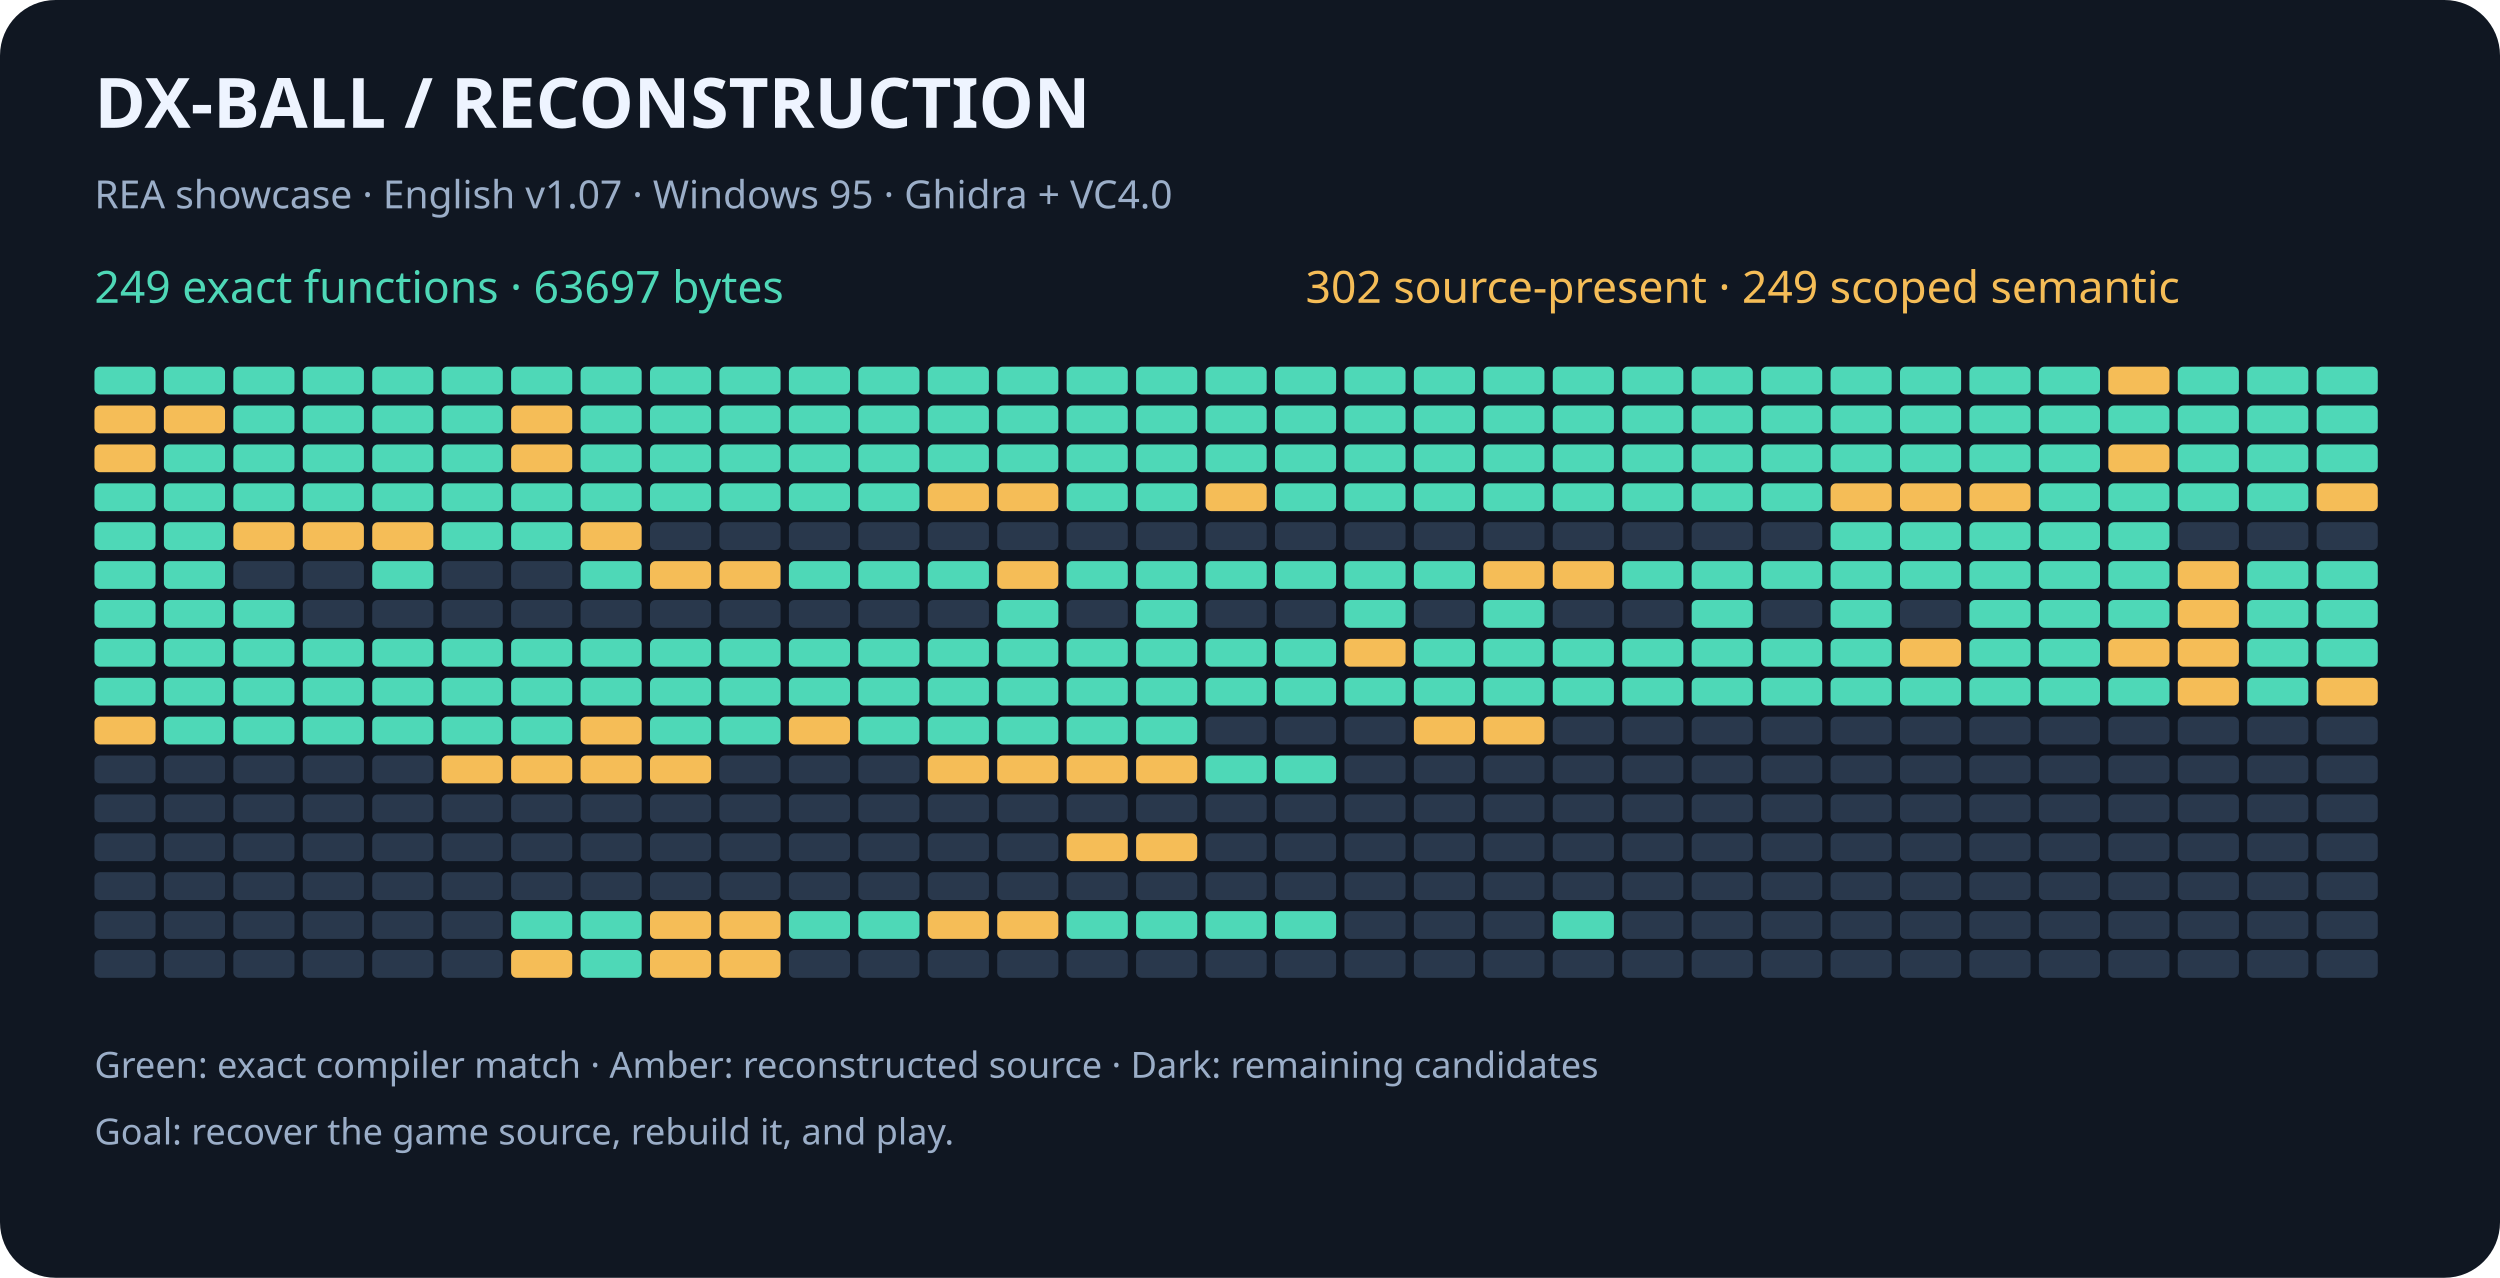
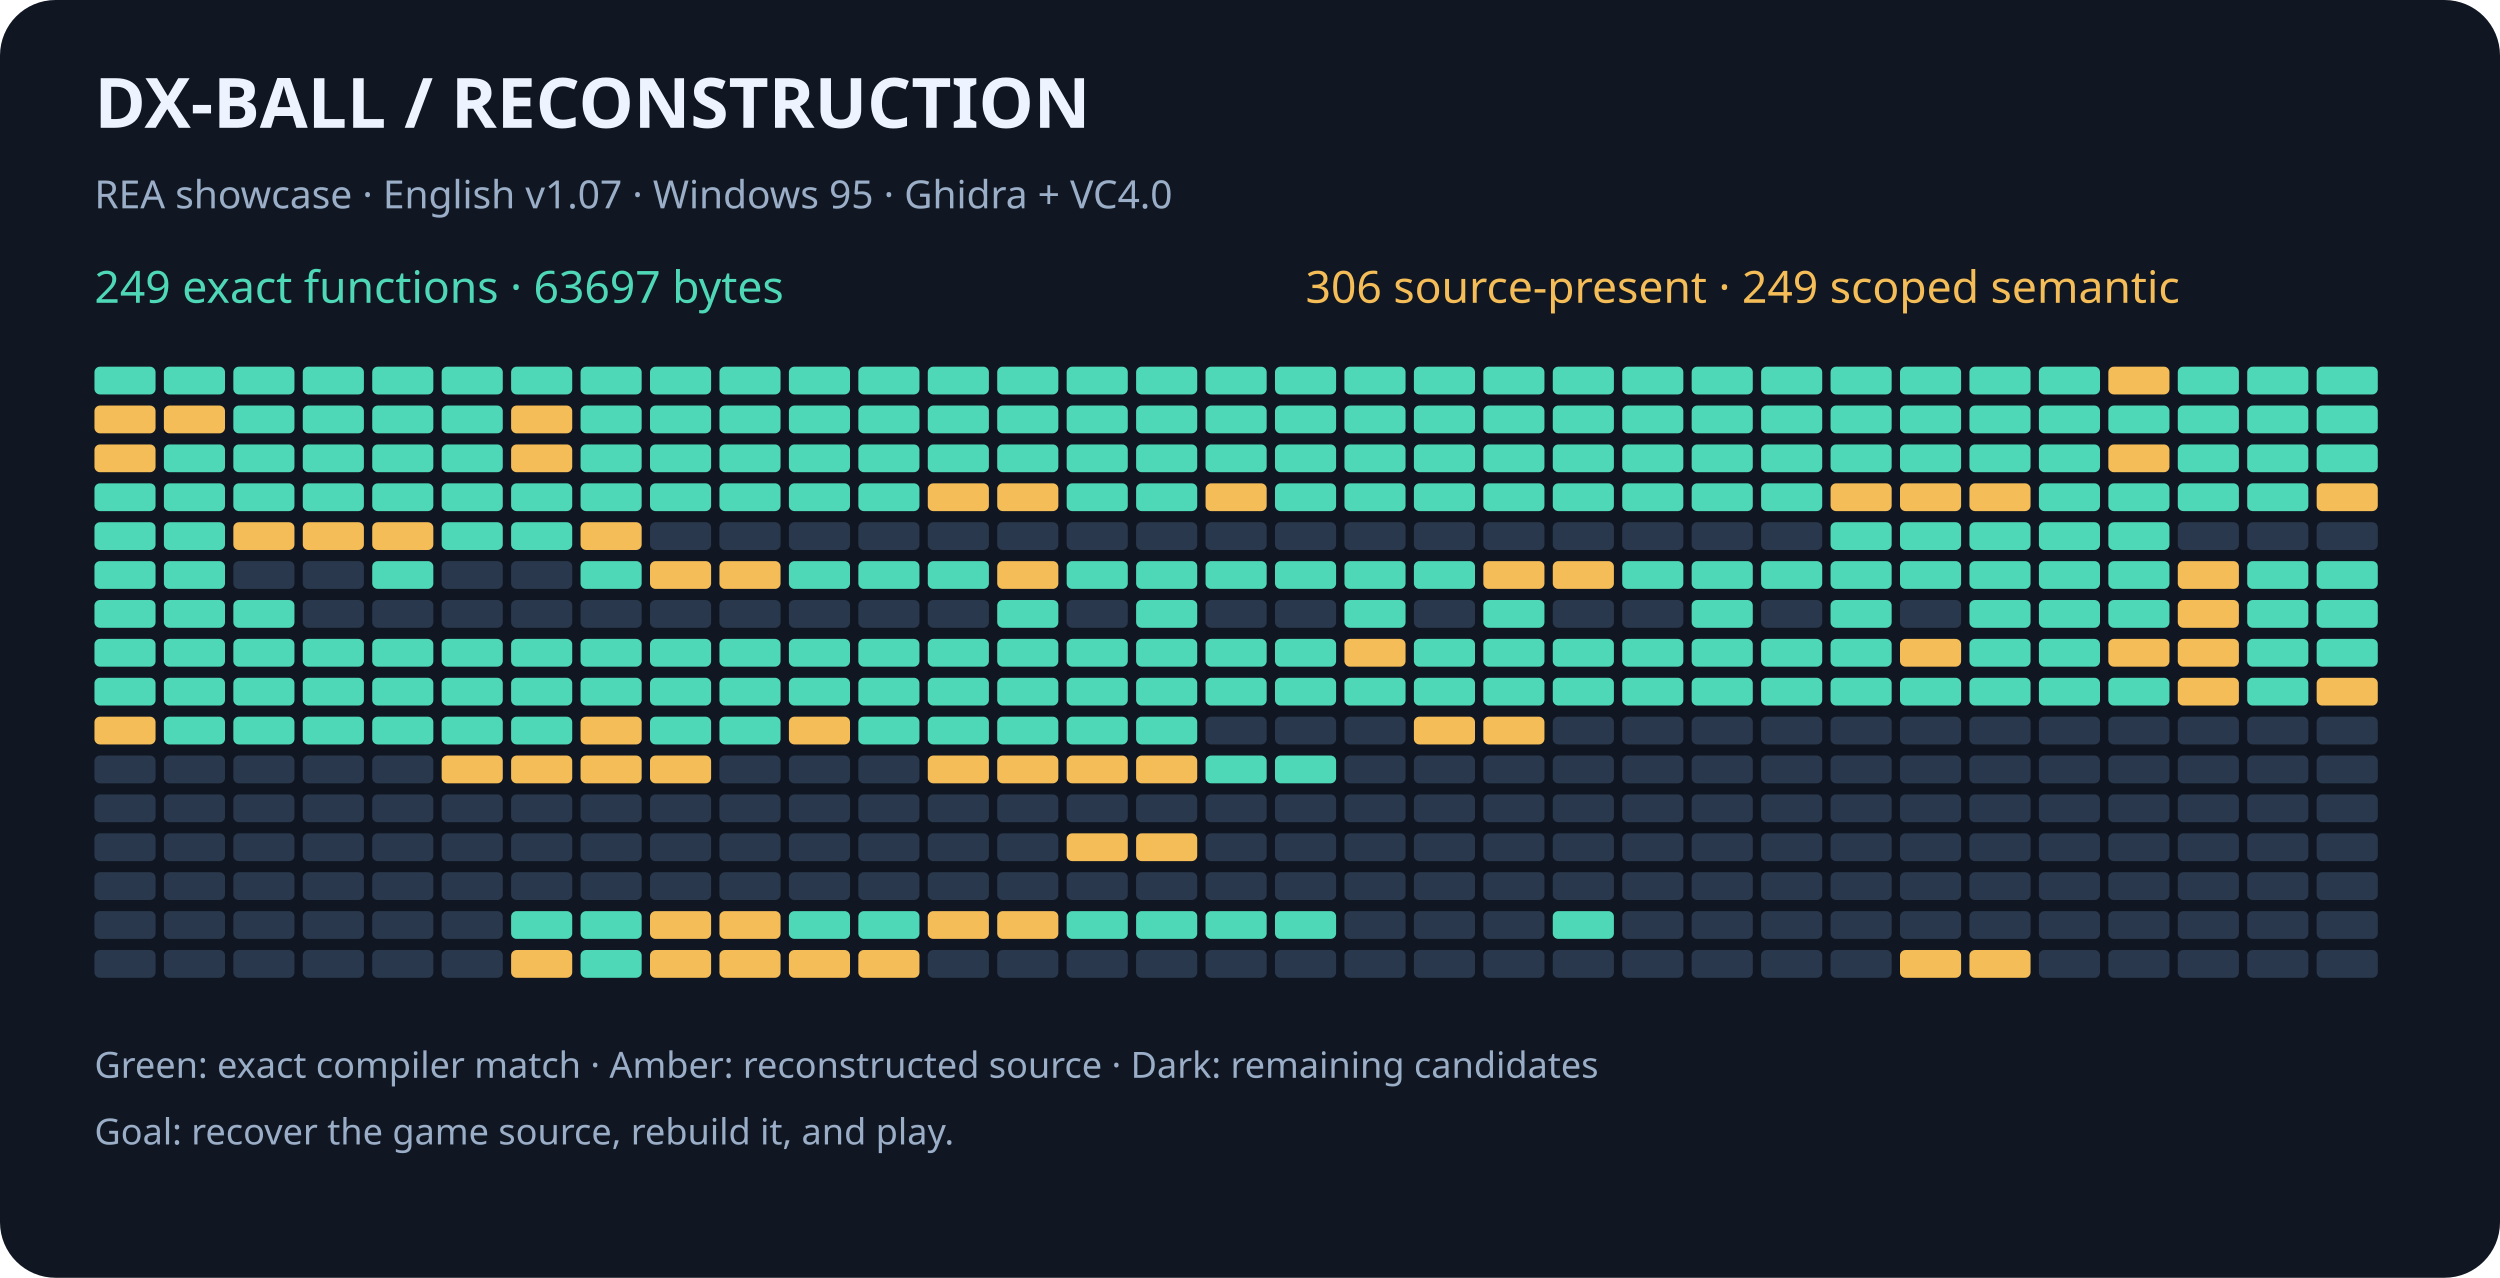
<svg xmlns="http://www.w3.org/2000/svg" width="900" height="460" viewBox="0 0 900 460" role="img" aria-labelledby="title desc">
  <rect width="900" height="460" rx="20" fill="#101722" />
  <g font-family="sans-serif">
    <text x="34" y="46" fill="#eef4ff" font-size="25" font-weight="bold">DX-BALL  /  RECONSTRUCTION</text>
    <text x="34" y="75" fill="#9baec8" font-size="14">REA showcase · English v1.07 · Windows 95 · Ghidra + VC4.0</text>
    <text x="34" y="109" fill="#4ed8b7" font-size="16">249 exact functions · 63697 bytes</text>
-     <text x="470" y="109" fill="#f5bd57" font-size="16">302 source-present · 249 scoped semantic</text>
+     <text x="470" y="109" fill="#f5bd57" font-size="16">306 source-present · 249 scoped semantic</text>
    <rect x="34" y="132" width="22" height="10" rx="2" fill="#4ed8b7" />
    <rect x="59" y="132" width="22" height="10" rx="2" fill="#4ed8b7" />
    <rect x="84" y="132" width="22" height="10" rx="2" fill="#4ed8b7" />
    <rect x="109" y="132" width="22" height="10" rx="2" fill="#4ed8b7" />
    <rect x="134" y="132" width="22" height="10" rx="2" fill="#4ed8b7" />
    <rect x="159" y="132" width="22" height="10" rx="2" fill="#4ed8b7" />
    <rect x="184" y="132" width="22" height="10" rx="2" fill="#4ed8b7" />
    <rect x="209" y="132" width="22" height="10" rx="2" fill="#4ed8b7" />
    <rect x="234" y="132" width="22" height="10" rx="2" fill="#4ed8b7" />
    <rect x="259" y="132" width="22" height="10" rx="2" fill="#4ed8b7" />
    <rect x="284" y="132" width="22" height="10" rx="2" fill="#4ed8b7" />
    <rect x="309" y="132" width="22" height="10" rx="2" fill="#4ed8b7" />
    <rect x="334" y="132" width="22" height="10" rx="2" fill="#4ed8b7" />
    <rect x="359" y="132" width="22" height="10" rx="2" fill="#4ed8b7" />
    <rect x="384" y="132" width="22" height="10" rx="2" fill="#4ed8b7" />
    <rect x="409" y="132" width="22" height="10" rx="2" fill="#4ed8b7" />
    <rect x="434" y="132" width="22" height="10" rx="2" fill="#4ed8b7" />
    <rect x="459" y="132" width="22" height="10" rx="2" fill="#4ed8b7" />
    <rect x="484" y="132" width="22" height="10" rx="2" fill="#4ed8b7" />
    <rect x="509" y="132" width="22" height="10" rx="2" fill="#4ed8b7" />
    <rect x="534" y="132" width="22" height="10" rx="2" fill="#4ed8b7" />
    <rect x="559" y="132" width="22" height="10" rx="2" fill="#4ed8b7" />
    <rect x="584" y="132" width="22" height="10" rx="2" fill="#4ed8b7" />
    <rect x="609" y="132" width="22" height="10" rx="2" fill="#4ed8b7" />
    <rect x="634" y="132" width="22" height="10" rx="2" fill="#4ed8b7" />
    <rect x="659" y="132" width="22" height="10" rx="2" fill="#4ed8b7" />
    <rect x="684" y="132" width="22" height="10" rx="2" fill="#4ed8b7" />
    <rect x="709" y="132" width="22" height="10" rx="2" fill="#4ed8b7" />
    <rect x="734" y="132" width="22" height="10" rx="2" fill="#4ed8b7" />
    <rect x="759" y="132" width="22" height="10" rx="2" fill="#f5bd57" />
    <rect x="784" y="132" width="22" height="10" rx="2" fill="#4ed8b7" />
    <rect x="809" y="132" width="22" height="10" rx="2" fill="#4ed8b7" />
    <rect x="834" y="132" width="22" height="10" rx="2" fill="#4ed8b7" />
    <rect x="34" y="146" width="22" height="10" rx="2" fill="#f5bd57" />
    <rect x="59" y="146" width="22" height="10" rx="2" fill="#f5bd57" />
    <rect x="84" y="146" width="22" height="10" rx="2" fill="#4ed8b7" />
    <rect x="109" y="146" width="22" height="10" rx="2" fill="#4ed8b7" />
    <rect x="134" y="146" width="22" height="10" rx="2" fill="#4ed8b7" />
    <rect x="159" y="146" width="22" height="10" rx="2" fill="#4ed8b7" />
    <rect x="184" y="146" width="22" height="10" rx="2" fill="#f5bd57" />
    <rect x="209" y="146" width="22" height="10" rx="2" fill="#4ed8b7" />
    <rect x="234" y="146" width="22" height="10" rx="2" fill="#4ed8b7" />
    <rect x="259" y="146" width="22" height="10" rx="2" fill="#4ed8b7" />
    <rect x="284" y="146" width="22" height="10" rx="2" fill="#4ed8b7" />
    <rect x="309" y="146" width="22" height="10" rx="2" fill="#4ed8b7" />
    <rect x="334" y="146" width="22" height="10" rx="2" fill="#4ed8b7" />
    <rect x="359" y="146" width="22" height="10" rx="2" fill="#4ed8b7" />
    <rect x="384" y="146" width="22" height="10" rx="2" fill="#4ed8b7" />
    <rect x="409" y="146" width="22" height="10" rx="2" fill="#4ed8b7" />
    <rect x="434" y="146" width="22" height="10" rx="2" fill="#4ed8b7" />
    <rect x="459" y="146" width="22" height="10" rx="2" fill="#4ed8b7" />
    <rect x="484" y="146" width="22" height="10" rx="2" fill="#4ed8b7" />
    <rect x="509" y="146" width="22" height="10" rx="2" fill="#4ed8b7" />
    <rect x="534" y="146" width="22" height="10" rx="2" fill="#4ed8b7" />
    <rect x="559" y="146" width="22" height="10" rx="2" fill="#4ed8b7" />
    <rect x="584" y="146" width="22" height="10" rx="2" fill="#4ed8b7" />
    <rect x="609" y="146" width="22" height="10" rx="2" fill="#4ed8b7" />
    <rect x="634" y="146" width="22" height="10" rx="2" fill="#4ed8b7" />
    <rect x="659" y="146" width="22" height="10" rx="2" fill="#4ed8b7" />
    <rect x="684" y="146" width="22" height="10" rx="2" fill="#4ed8b7" />
    <rect x="709" y="146" width="22" height="10" rx="2" fill="#4ed8b7" />
    <rect x="734" y="146" width="22" height="10" rx="2" fill="#4ed8b7" />
    <rect x="759" y="146" width="22" height="10" rx="2" fill="#4ed8b7" />
    <rect x="784" y="146" width="22" height="10" rx="2" fill="#4ed8b7" />
    <rect x="809" y="146" width="22" height="10" rx="2" fill="#4ed8b7" />
    <rect x="834" y="146" width="22" height="10" rx="2" fill="#4ed8b7" />
    <rect x="34" y="160" width="22" height="10" rx="2" fill="#f5bd57" />
    <rect x="59" y="160" width="22" height="10" rx="2" fill="#4ed8b7" />
    <rect x="84" y="160" width="22" height="10" rx="2" fill="#4ed8b7" />
    <rect x="109" y="160" width="22" height="10" rx="2" fill="#4ed8b7" />
    <rect x="134" y="160" width="22" height="10" rx="2" fill="#4ed8b7" />
    <rect x="159" y="160" width="22" height="10" rx="2" fill="#4ed8b7" />
    <rect x="184" y="160" width="22" height="10" rx="2" fill="#f5bd57" />
    <rect x="209" y="160" width="22" height="10" rx="2" fill="#4ed8b7" />
    <rect x="234" y="160" width="22" height="10" rx="2" fill="#4ed8b7" />
    <rect x="259" y="160" width="22" height="10" rx="2" fill="#4ed8b7" />
    <rect x="284" y="160" width="22" height="10" rx="2" fill="#4ed8b7" />
    <rect x="309" y="160" width="22" height="10" rx="2" fill="#4ed8b7" />
    <rect x="334" y="160" width="22" height="10" rx="2" fill="#4ed8b7" />
    <rect x="359" y="160" width="22" height="10" rx="2" fill="#4ed8b7" />
    <rect x="384" y="160" width="22" height="10" rx="2" fill="#4ed8b7" />
    <rect x="409" y="160" width="22" height="10" rx="2" fill="#4ed8b7" />
    <rect x="434" y="160" width="22" height="10" rx="2" fill="#4ed8b7" />
    <rect x="459" y="160" width="22" height="10" rx="2" fill="#4ed8b7" />
    <rect x="484" y="160" width="22" height="10" rx="2" fill="#4ed8b7" />
    <rect x="509" y="160" width="22" height="10" rx="2" fill="#4ed8b7" />
    <rect x="534" y="160" width="22" height="10" rx="2" fill="#4ed8b7" />
    <rect x="559" y="160" width="22" height="10" rx="2" fill="#4ed8b7" />
    <rect x="584" y="160" width="22" height="10" rx="2" fill="#4ed8b7" />
    <rect x="609" y="160" width="22" height="10" rx="2" fill="#4ed8b7" />
    <rect x="634" y="160" width="22" height="10" rx="2" fill="#4ed8b7" />
    <rect x="659" y="160" width="22" height="10" rx="2" fill="#4ed8b7" />
    <rect x="684" y="160" width="22" height="10" rx="2" fill="#4ed8b7" />
    <rect x="709" y="160" width="22" height="10" rx="2" fill="#4ed8b7" />
    <rect x="734" y="160" width="22" height="10" rx="2" fill="#4ed8b7" />
    <rect x="759" y="160" width="22" height="10" rx="2" fill="#f5bd57" />
    <rect x="784" y="160" width="22" height="10" rx="2" fill="#4ed8b7" />
    <rect x="809" y="160" width="22" height="10" rx="2" fill="#4ed8b7" />
    <rect x="834" y="160" width="22" height="10" rx="2" fill="#4ed8b7" />
    <rect x="34" y="174" width="22" height="10" rx="2" fill="#4ed8b7" />
    <rect x="59" y="174" width="22" height="10" rx="2" fill="#4ed8b7" />
    <rect x="84" y="174" width="22" height="10" rx="2" fill="#4ed8b7" />
    <rect x="109" y="174" width="22" height="10" rx="2" fill="#4ed8b7" />
    <rect x="134" y="174" width="22" height="10" rx="2" fill="#4ed8b7" />
    <rect x="159" y="174" width="22" height="10" rx="2" fill="#4ed8b7" />
    <rect x="184" y="174" width="22" height="10" rx="2" fill="#4ed8b7" />
    <rect x="209" y="174" width="22" height="10" rx="2" fill="#4ed8b7" />
    <rect x="234" y="174" width="22" height="10" rx="2" fill="#4ed8b7" />
    <rect x="259" y="174" width="22" height="10" rx="2" fill="#4ed8b7" />
    <rect x="284" y="174" width="22" height="10" rx="2" fill="#4ed8b7" />
    <rect x="309" y="174" width="22" height="10" rx="2" fill="#4ed8b7" />
    <rect x="334" y="174" width="22" height="10" rx="2" fill="#f5bd57" />
    <rect x="359" y="174" width="22" height="10" rx="2" fill="#f5bd57" />
    <rect x="384" y="174" width="22" height="10" rx="2" fill="#4ed8b7" />
    <rect x="409" y="174" width="22" height="10" rx="2" fill="#4ed8b7" />
    <rect x="434" y="174" width="22" height="10" rx="2" fill="#f5bd57" />
    <rect x="459" y="174" width="22" height="10" rx="2" fill="#4ed8b7" />
    <rect x="484" y="174" width="22" height="10" rx="2" fill="#4ed8b7" />
    <rect x="509" y="174" width="22" height="10" rx="2" fill="#4ed8b7" />
    <rect x="534" y="174" width="22" height="10" rx="2" fill="#4ed8b7" />
    <rect x="559" y="174" width="22" height="10" rx="2" fill="#4ed8b7" />
    <rect x="584" y="174" width="22" height="10" rx="2" fill="#4ed8b7" />
    <rect x="609" y="174" width="22" height="10" rx="2" fill="#4ed8b7" />
    <rect x="634" y="174" width="22" height="10" rx="2" fill="#4ed8b7" />
    <rect x="659" y="174" width="22" height="10" rx="2" fill="#f5bd57" />
    <rect x="684" y="174" width="22" height="10" rx="2" fill="#f5bd57" />
    <rect x="709" y="174" width="22" height="10" rx="2" fill="#f5bd57" />
    <rect x="734" y="174" width="22" height="10" rx="2" fill="#4ed8b7" />
    <rect x="759" y="174" width="22" height="10" rx="2" fill="#4ed8b7" />
    <rect x="784" y="174" width="22" height="10" rx="2" fill="#4ed8b7" />
    <rect x="809" y="174" width="22" height="10" rx="2" fill="#4ed8b7" />
    <rect x="834" y="174" width="22" height="10" rx="2" fill="#f5bd57" />
    <rect x="34" y="188" width="22" height="10" rx="2" fill="#4ed8b7" />
    <rect x="59" y="188" width="22" height="10" rx="2" fill="#4ed8b7" />
    <rect x="84" y="188" width="22" height="10" rx="2" fill="#f5bd57" />
    <rect x="109" y="188" width="22" height="10" rx="2" fill="#f5bd57" />
    <rect x="134" y="188" width="22" height="10" rx="2" fill="#f5bd57" />
    <rect x="159" y="188" width="22" height="10" rx="2" fill="#4ed8b7" />
    <rect x="184" y="188" width="22" height="10" rx="2" fill="#4ed8b7" />
    <rect x="209" y="188" width="22" height="10" rx="2" fill="#f5bd57" />
    <rect x="234" y="188" width="22" height="10" rx="2" fill="#29384c" />
    <rect x="259" y="188" width="22" height="10" rx="2" fill="#29384c" />
    <rect x="284" y="188" width="22" height="10" rx="2" fill="#29384c" />
    <rect x="309" y="188" width="22" height="10" rx="2" fill="#29384c" />
    <rect x="334" y="188" width="22" height="10" rx="2" fill="#29384c" />
    <rect x="359" y="188" width="22" height="10" rx="2" fill="#29384c" />
    <rect x="384" y="188" width="22" height="10" rx="2" fill="#29384c" />
    <rect x="409" y="188" width="22" height="10" rx="2" fill="#29384c" />
    <rect x="434" y="188" width="22" height="10" rx="2" fill="#29384c" />
    <rect x="459" y="188" width="22" height="10" rx="2" fill="#29384c" />
    <rect x="484" y="188" width="22" height="10" rx="2" fill="#29384c" />
    <rect x="509" y="188" width="22" height="10" rx="2" fill="#29384c" />
    <rect x="534" y="188" width="22" height="10" rx="2" fill="#29384c" />
    <rect x="559" y="188" width="22" height="10" rx="2" fill="#29384c" />
    <rect x="584" y="188" width="22" height="10" rx="2" fill="#29384c" />
    <rect x="609" y="188" width="22" height="10" rx="2" fill="#29384c" />
    <rect x="634" y="188" width="22" height="10" rx="2" fill="#29384c" />
    <rect x="659" y="188" width="22" height="10" rx="2" fill="#4ed8b7" />
    <rect x="684" y="188" width="22" height="10" rx="2" fill="#4ed8b7" />
    <rect x="709" y="188" width="22" height="10" rx="2" fill="#4ed8b7" />
    <rect x="734" y="188" width="22" height="10" rx="2" fill="#4ed8b7" />
    <rect x="759" y="188" width="22" height="10" rx="2" fill="#4ed8b7" />
    <rect x="784" y="188" width="22" height="10" rx="2" fill="#29384c" />
    <rect x="809" y="188" width="22" height="10" rx="2" fill="#29384c" />
    <rect x="834" y="188" width="22" height="10" rx="2" fill="#29384c" />
    <rect x="34" y="202" width="22" height="10" rx="2" fill="#4ed8b7" />
    <rect x="59" y="202" width="22" height="10" rx="2" fill="#4ed8b7" />
    <rect x="84" y="202" width="22" height="10" rx="2" fill="#29384c" />
    <rect x="109" y="202" width="22" height="10" rx="2" fill="#29384c" />
    <rect x="134" y="202" width="22" height="10" rx="2" fill="#4ed8b7" />
    <rect x="159" y="202" width="22" height="10" rx="2" fill="#29384c" />
    <rect x="184" y="202" width="22" height="10" rx="2" fill="#29384c" />
    <rect x="209" y="202" width="22" height="10" rx="2" fill="#4ed8b7" />
    <rect x="234" y="202" width="22" height="10" rx="2" fill="#f5bd57" />
    <rect x="259" y="202" width="22" height="10" rx="2" fill="#f5bd57" />
    <rect x="284" y="202" width="22" height="10" rx="2" fill="#4ed8b7" />
    <rect x="309" y="202" width="22" height="10" rx="2" fill="#4ed8b7" />
    <rect x="334" y="202" width="22" height="10" rx="2" fill="#4ed8b7" />
    <rect x="359" y="202" width="22" height="10" rx="2" fill="#f5bd57" />
    <rect x="384" y="202" width="22" height="10" rx="2" fill="#4ed8b7" />
    <rect x="409" y="202" width="22" height="10" rx="2" fill="#4ed8b7" />
    <rect x="434" y="202" width="22" height="10" rx="2" fill="#4ed8b7" />
    <rect x="459" y="202" width="22" height="10" rx="2" fill="#4ed8b7" />
    <rect x="484" y="202" width="22" height="10" rx="2" fill="#4ed8b7" />
    <rect x="509" y="202" width="22" height="10" rx="2" fill="#4ed8b7" />
    <rect x="534" y="202" width="22" height="10" rx="2" fill="#f5bd57" />
    <rect x="559" y="202" width="22" height="10" rx="2" fill="#f5bd57" />
    <rect x="584" y="202" width="22" height="10" rx="2" fill="#4ed8b7" />
    <rect x="609" y="202" width="22" height="10" rx="2" fill="#4ed8b7" />
    <rect x="634" y="202" width="22" height="10" rx="2" fill="#4ed8b7" />
    <rect x="659" y="202" width="22" height="10" rx="2" fill="#4ed8b7" />
    <rect x="684" y="202" width="22" height="10" rx="2" fill="#4ed8b7" />
    <rect x="709" y="202" width="22" height="10" rx="2" fill="#4ed8b7" />
    <rect x="734" y="202" width="22" height="10" rx="2" fill="#4ed8b7" />
    <rect x="759" y="202" width="22" height="10" rx="2" fill="#4ed8b7" />
    <rect x="784" y="202" width="22" height="10" rx="2" fill="#f5bd57" />
    <rect x="809" y="202" width="22" height="10" rx="2" fill="#4ed8b7" />
    <rect x="834" y="202" width="22" height="10" rx="2" fill="#4ed8b7" />
    <rect x="34" y="216" width="22" height="10" rx="2" fill="#4ed8b7" />
    <rect x="59" y="216" width="22" height="10" rx="2" fill="#4ed8b7" />
    <rect x="84" y="216" width="22" height="10" rx="2" fill="#4ed8b7" />
    <rect x="109" y="216" width="22" height="10" rx="2" fill="#29384c" />
    <rect x="134" y="216" width="22" height="10" rx="2" fill="#29384c" />
    <rect x="159" y="216" width="22" height="10" rx="2" fill="#29384c" />
    <rect x="184" y="216" width="22" height="10" rx="2" fill="#29384c" />
    <rect x="209" y="216" width="22" height="10" rx="2" fill="#29384c" />
    <rect x="234" y="216" width="22" height="10" rx="2" fill="#29384c" />
    <rect x="259" y="216" width="22" height="10" rx="2" fill="#29384c" />
    <rect x="284" y="216" width="22" height="10" rx="2" fill="#29384c" />
    <rect x="309" y="216" width="22" height="10" rx="2" fill="#29384c" />
    <rect x="334" y="216" width="22" height="10" rx="2" fill="#29384c" />
    <rect x="359" y="216" width="22" height="10" rx="2" fill="#4ed8b7" />
    <rect x="384" y="216" width="22" height="10" rx="2" fill="#29384c" />
    <rect x="409" y="216" width="22" height="10" rx="2" fill="#4ed8b7" />
    <rect x="434" y="216" width="22" height="10" rx="2" fill="#29384c" />
    <rect x="459" y="216" width="22" height="10" rx="2" fill="#29384c" />
    <rect x="484" y="216" width="22" height="10" rx="2" fill="#4ed8b7" />
    <rect x="509" y="216" width="22" height="10" rx="2" fill="#29384c" />
    <rect x="534" y="216" width="22" height="10" rx="2" fill="#4ed8b7" />
    <rect x="559" y="216" width="22" height="10" rx="2" fill="#29384c" />
    <rect x="584" y="216" width="22" height="10" rx="2" fill="#29384c" />
    <rect x="609" y="216" width="22" height="10" rx="2" fill="#4ed8b7" />
    <rect x="634" y="216" width="22" height="10" rx="2" fill="#29384c" />
    <rect x="659" y="216" width="22" height="10" rx="2" fill="#4ed8b7" />
    <rect x="684" y="216" width="22" height="10" rx="2" fill="#29384c" />
    <rect x="709" y="216" width="22" height="10" rx="2" fill="#4ed8b7" />
    <rect x="734" y="216" width="22" height="10" rx="2" fill="#4ed8b7" />
    <rect x="759" y="216" width="22" height="10" rx="2" fill="#4ed8b7" />
    <rect x="784" y="216" width="22" height="10" rx="2" fill="#f5bd57" />
    <rect x="809" y="216" width="22" height="10" rx="2" fill="#4ed8b7" />
    <rect x="834" y="216" width="22" height="10" rx="2" fill="#4ed8b7" />
    <rect x="34" y="230" width="22" height="10" rx="2" fill="#4ed8b7" />
    <rect x="59" y="230" width="22" height="10" rx="2" fill="#4ed8b7" />
    <rect x="84" y="230" width="22" height="10" rx="2" fill="#4ed8b7" />
    <rect x="109" y="230" width="22" height="10" rx="2" fill="#4ed8b7" />
    <rect x="134" y="230" width="22" height="10" rx="2" fill="#4ed8b7" />
    <rect x="159" y="230" width="22" height="10" rx="2" fill="#4ed8b7" />
    <rect x="184" y="230" width="22" height="10" rx="2" fill="#4ed8b7" />
    <rect x="209" y="230" width="22" height="10" rx="2" fill="#4ed8b7" />
    <rect x="234" y="230" width="22" height="10" rx="2" fill="#4ed8b7" />
    <rect x="259" y="230" width="22" height="10" rx="2" fill="#4ed8b7" />
    <rect x="284" y="230" width="22" height="10" rx="2" fill="#4ed8b7" />
    <rect x="309" y="230" width="22" height="10" rx="2" fill="#4ed8b7" />
    <rect x="334" y="230" width="22" height="10" rx="2" fill="#4ed8b7" />
    <rect x="359" y="230" width="22" height="10" rx="2" fill="#4ed8b7" />
    <rect x="384" y="230" width="22" height="10" rx="2" fill="#4ed8b7" />
    <rect x="409" y="230" width="22" height="10" rx="2" fill="#4ed8b7" />
    <rect x="434" y="230" width="22" height="10" rx="2" fill="#4ed8b7" />
    <rect x="459" y="230" width="22" height="10" rx="2" fill="#4ed8b7" />
    <rect x="484" y="230" width="22" height="10" rx="2" fill="#f5bd57" />
    <rect x="509" y="230" width="22" height="10" rx="2" fill="#4ed8b7" />
    <rect x="534" y="230" width="22" height="10" rx="2" fill="#4ed8b7" />
    <rect x="559" y="230" width="22" height="10" rx="2" fill="#4ed8b7" />
    <rect x="584" y="230" width="22" height="10" rx="2" fill="#4ed8b7" />
    <rect x="609" y="230" width="22" height="10" rx="2" fill="#4ed8b7" />
    <rect x="634" y="230" width="22" height="10" rx="2" fill="#4ed8b7" />
    <rect x="659" y="230" width="22" height="10" rx="2" fill="#4ed8b7" />
    <rect x="684" y="230" width="22" height="10" rx="2" fill="#f5bd57" />
    <rect x="709" y="230" width="22" height="10" rx="2" fill="#4ed8b7" />
    <rect x="734" y="230" width="22" height="10" rx="2" fill="#4ed8b7" />
    <rect x="759" y="230" width="22" height="10" rx="2" fill="#f5bd57" />
    <rect x="784" y="230" width="22" height="10" rx="2" fill="#f5bd57" />
    <rect x="809" y="230" width="22" height="10" rx="2" fill="#4ed8b7" />
    <rect x="834" y="230" width="22" height="10" rx="2" fill="#4ed8b7" />
    <rect x="34" y="244" width="22" height="10" rx="2" fill="#4ed8b7" />
    <rect x="59" y="244" width="22" height="10" rx="2" fill="#4ed8b7" />
    <rect x="84" y="244" width="22" height="10" rx="2" fill="#4ed8b7" />
    <rect x="109" y="244" width="22" height="10" rx="2" fill="#4ed8b7" />
    <rect x="134" y="244" width="22" height="10" rx="2" fill="#4ed8b7" />
    <rect x="159" y="244" width="22" height="10" rx="2" fill="#4ed8b7" />
    <rect x="184" y="244" width="22" height="10" rx="2" fill="#4ed8b7" />
    <rect x="209" y="244" width="22" height="10" rx="2" fill="#4ed8b7" />
    <rect x="234" y="244" width="22" height="10" rx="2" fill="#4ed8b7" />
    <rect x="259" y="244" width="22" height="10" rx="2" fill="#4ed8b7" />
    <rect x="284" y="244" width="22" height="10" rx="2" fill="#4ed8b7" />
    <rect x="309" y="244" width="22" height="10" rx="2" fill="#4ed8b7" />
    <rect x="334" y="244" width="22" height="10" rx="2" fill="#4ed8b7" />
    <rect x="359" y="244" width="22" height="10" rx="2" fill="#4ed8b7" />
    <rect x="384" y="244" width="22" height="10" rx="2" fill="#4ed8b7" />
    <rect x="409" y="244" width="22" height="10" rx="2" fill="#4ed8b7" />
    <rect x="434" y="244" width="22" height="10" rx="2" fill="#4ed8b7" />
    <rect x="459" y="244" width="22" height="10" rx="2" fill="#4ed8b7" />
    <rect x="484" y="244" width="22" height="10" rx="2" fill="#4ed8b7" />
    <rect x="509" y="244" width="22" height="10" rx="2" fill="#4ed8b7" />
    <rect x="534" y="244" width="22" height="10" rx="2" fill="#4ed8b7" />
    <rect x="559" y="244" width="22" height="10" rx="2" fill="#4ed8b7" />
    <rect x="584" y="244" width="22" height="10" rx="2" fill="#4ed8b7" />
    <rect x="609" y="244" width="22" height="10" rx="2" fill="#4ed8b7" />
    <rect x="634" y="244" width="22" height="10" rx="2" fill="#4ed8b7" />
    <rect x="659" y="244" width="22" height="10" rx="2" fill="#4ed8b7" />
    <rect x="684" y="244" width="22" height="10" rx="2" fill="#4ed8b7" />
    <rect x="709" y="244" width="22" height="10" rx="2" fill="#4ed8b7" />
    <rect x="734" y="244" width="22" height="10" rx="2" fill="#4ed8b7" />
    <rect x="759" y="244" width="22" height="10" rx="2" fill="#4ed8b7" />
    <rect x="784" y="244" width="22" height="10" rx="2" fill="#f5bd57" />
    <rect x="809" y="244" width="22" height="10" rx="2" fill="#4ed8b7" />
    <rect x="834" y="244" width="22" height="10" rx="2" fill="#f5bd57" />
    <rect x="34" y="258" width="22" height="10" rx="2" fill="#f5bd57" />
    <rect x="59" y="258" width="22" height="10" rx="2" fill="#4ed8b7" />
    <rect x="84" y="258" width="22" height="10" rx="2" fill="#4ed8b7" />
    <rect x="109" y="258" width="22" height="10" rx="2" fill="#4ed8b7" />
    <rect x="134" y="258" width="22" height="10" rx="2" fill="#4ed8b7" />
    <rect x="159" y="258" width="22" height="10" rx="2" fill="#4ed8b7" />
    <rect x="184" y="258" width="22" height="10" rx="2" fill="#4ed8b7" />
    <rect x="209" y="258" width="22" height="10" rx="2" fill="#f5bd57" />
    <rect x="234" y="258" width="22" height="10" rx="2" fill="#4ed8b7" />
    <rect x="259" y="258" width="22" height="10" rx="2" fill="#4ed8b7" />
    <rect x="284" y="258" width="22" height="10" rx="2" fill="#f5bd57" />
    <rect x="309" y="258" width="22" height="10" rx="2" fill="#4ed8b7" />
    <rect x="334" y="258" width="22" height="10" rx="2" fill="#4ed8b7" />
    <rect x="359" y="258" width="22" height="10" rx="2" fill="#4ed8b7" />
    <rect x="384" y="258" width="22" height="10" rx="2" fill="#4ed8b7" />
    <rect x="409" y="258" width="22" height="10" rx="2" fill="#4ed8b7" />
    <rect x="434" y="258" width="22" height="10" rx="2" fill="#29384c" />
    <rect x="459" y="258" width="22" height="10" rx="2" fill="#29384c" />
    <rect x="484" y="258" width="22" height="10" rx="2" fill="#29384c" />
    <rect x="509" y="258" width="22" height="10" rx="2" fill="#f5bd57" />
    <rect x="534" y="258" width="22" height="10" rx="2" fill="#f5bd57" />
    <rect x="559" y="258" width="22" height="10" rx="2" fill="#29384c" />
    <rect x="584" y="258" width="22" height="10" rx="2" fill="#29384c" />
    <rect x="609" y="258" width="22" height="10" rx="2" fill="#29384c" />
    <rect x="634" y="258" width="22" height="10" rx="2" fill="#29384c" />
    <rect x="659" y="258" width="22" height="10" rx="2" fill="#29384c" />
    <rect x="684" y="258" width="22" height="10" rx="2" fill="#29384c" />
    <rect x="709" y="258" width="22" height="10" rx="2" fill="#29384c" />
    <rect x="734" y="258" width="22" height="10" rx="2" fill="#29384c" />
    <rect x="759" y="258" width="22" height="10" rx="2" fill="#29384c" />
    <rect x="784" y="258" width="22" height="10" rx="2" fill="#29384c" />
    <rect x="809" y="258" width="22" height="10" rx="2" fill="#29384c" />
    <rect x="834" y="258" width="22" height="10" rx="2" fill="#29384c" />
    <rect x="34" y="272" width="22" height="10" rx="2" fill="#29384c" />
    <rect x="59" y="272" width="22" height="10" rx="2" fill="#29384c" />
    <rect x="84" y="272" width="22" height="10" rx="2" fill="#29384c" />
    <rect x="109" y="272" width="22" height="10" rx="2" fill="#29384c" />
    <rect x="134" y="272" width="22" height="10" rx="2" fill="#29384c" />
    <rect x="159" y="272" width="22" height="10" rx="2" fill="#f5bd57" />
    <rect x="184" y="272" width="22" height="10" rx="2" fill="#f5bd57" />
    <rect x="209" y="272" width="22" height="10" rx="2" fill="#f5bd57" />
    <rect x="234" y="272" width="22" height="10" rx="2" fill="#f5bd57" />
    <rect x="259" y="272" width="22" height="10" rx="2" fill="#29384c" />
    <rect x="284" y="272" width="22" height="10" rx="2" fill="#29384c" />
    <rect x="309" y="272" width="22" height="10" rx="2" fill="#29384c" />
    <rect x="334" y="272" width="22" height="10" rx="2" fill="#f5bd57" />
    <rect x="359" y="272" width="22" height="10" rx="2" fill="#f5bd57" />
    <rect x="384" y="272" width="22" height="10" rx="2" fill="#f5bd57" />
    <rect x="409" y="272" width="22" height="10" rx="2" fill="#f5bd57" />
    <rect x="434" y="272" width="22" height="10" rx="2" fill="#4ed8b7" />
    <rect x="459" y="272" width="22" height="10" rx="2" fill="#4ed8b7" />
    <rect x="484" y="272" width="22" height="10" rx="2" fill="#29384c" />
    <rect x="509" y="272" width="22" height="10" rx="2" fill="#29384c" />
    <rect x="534" y="272" width="22" height="10" rx="2" fill="#29384c" />
    <rect x="559" y="272" width="22" height="10" rx="2" fill="#29384c" />
    <rect x="584" y="272" width="22" height="10" rx="2" fill="#29384c" />
    <rect x="609" y="272" width="22" height="10" rx="2" fill="#29384c" />
    <rect x="634" y="272" width="22" height="10" rx="2" fill="#29384c" />
    <rect x="659" y="272" width="22" height="10" rx="2" fill="#29384c" />
    <rect x="684" y="272" width="22" height="10" rx="2" fill="#29384c" />
    <rect x="709" y="272" width="22" height="10" rx="2" fill="#29384c" />
    <rect x="734" y="272" width="22" height="10" rx="2" fill="#29384c" />
    <rect x="759" y="272" width="22" height="10" rx="2" fill="#29384c" />
    <rect x="784" y="272" width="22" height="10" rx="2" fill="#29384c" />
    <rect x="809" y="272" width="22" height="10" rx="2" fill="#29384c" />
    <rect x="834" y="272" width="22" height="10" rx="2" fill="#29384c" />
    <rect x="34" y="286" width="22" height="10" rx="2" fill="#29384c" />
    <rect x="59" y="286" width="22" height="10" rx="2" fill="#29384c" />
    <rect x="84" y="286" width="22" height="10" rx="2" fill="#29384c" />
    <rect x="109" y="286" width="22" height="10" rx="2" fill="#29384c" />
    <rect x="134" y="286" width="22" height="10" rx="2" fill="#29384c" />
    <rect x="159" y="286" width="22" height="10" rx="2" fill="#29384c" />
    <rect x="184" y="286" width="22" height="10" rx="2" fill="#29384c" />
    <rect x="209" y="286" width="22" height="10" rx="2" fill="#29384c" />
    <rect x="234" y="286" width="22" height="10" rx="2" fill="#29384c" />
    <rect x="259" y="286" width="22" height="10" rx="2" fill="#29384c" />
    <rect x="284" y="286" width="22" height="10" rx="2" fill="#29384c" />
    <rect x="309" y="286" width="22" height="10" rx="2" fill="#29384c" />
    <rect x="334" y="286" width="22" height="10" rx="2" fill="#29384c" />
    <rect x="359" y="286" width="22" height="10" rx="2" fill="#29384c" />
    <rect x="384" y="286" width="22" height="10" rx="2" fill="#29384c" />
    <rect x="409" y="286" width="22" height="10" rx="2" fill="#29384c" />
    <rect x="434" y="286" width="22" height="10" rx="2" fill="#29384c" />
    <rect x="459" y="286" width="22" height="10" rx="2" fill="#29384c" />
    <rect x="484" y="286" width="22" height="10" rx="2" fill="#29384c" />
    <rect x="509" y="286" width="22" height="10" rx="2" fill="#29384c" />
    <rect x="534" y="286" width="22" height="10" rx="2" fill="#29384c" />
    <rect x="559" y="286" width="22" height="10" rx="2" fill="#29384c" />
    <rect x="584" y="286" width="22" height="10" rx="2" fill="#29384c" />
    <rect x="609" y="286" width="22" height="10" rx="2" fill="#29384c" />
    <rect x="634" y="286" width="22" height="10" rx="2" fill="#29384c" />
    <rect x="659" y="286" width="22" height="10" rx="2" fill="#29384c" />
    <rect x="684" y="286" width="22" height="10" rx="2" fill="#29384c" />
    <rect x="709" y="286" width="22" height="10" rx="2" fill="#29384c" />
    <rect x="734" y="286" width="22" height="10" rx="2" fill="#29384c" />
    <rect x="759" y="286" width="22" height="10" rx="2" fill="#29384c" />
    <rect x="784" y="286" width="22" height="10" rx="2" fill="#29384c" />
    <rect x="809" y="286" width="22" height="10" rx="2" fill="#29384c" />
    <rect x="834" y="286" width="22" height="10" rx="2" fill="#29384c" />
    <rect x="34" y="300" width="22" height="10" rx="2" fill="#29384c" />
    <rect x="59" y="300" width="22" height="10" rx="2" fill="#29384c" />
    <rect x="84" y="300" width="22" height="10" rx="2" fill="#29384c" />
    <rect x="109" y="300" width="22" height="10" rx="2" fill="#29384c" />
    <rect x="134" y="300" width="22" height="10" rx="2" fill="#29384c" />
    <rect x="159" y="300" width="22" height="10" rx="2" fill="#29384c" />
    <rect x="184" y="300" width="22" height="10" rx="2" fill="#29384c" />
    <rect x="209" y="300" width="22" height="10" rx="2" fill="#29384c" />
    <rect x="234" y="300" width="22" height="10" rx="2" fill="#29384c" />
    <rect x="259" y="300" width="22" height="10" rx="2" fill="#29384c" />
    <rect x="284" y="300" width="22" height="10" rx="2" fill="#29384c" />
    <rect x="309" y="300" width="22" height="10" rx="2" fill="#29384c" />
    <rect x="334" y="300" width="22" height="10" rx="2" fill="#29384c" />
    <rect x="359" y="300" width="22" height="10" rx="2" fill="#29384c" />
    <rect x="384" y="300" width="22" height="10" rx="2" fill="#f5bd57" />
    <rect x="409" y="300" width="22" height="10" rx="2" fill="#f5bd57" />
    <rect x="434" y="300" width="22" height="10" rx="2" fill="#29384c" />
    <rect x="459" y="300" width="22" height="10" rx="2" fill="#29384c" />
    <rect x="484" y="300" width="22" height="10" rx="2" fill="#29384c" />
    <rect x="509" y="300" width="22" height="10" rx="2" fill="#29384c" />
    <rect x="534" y="300" width="22" height="10" rx="2" fill="#29384c" />
    <rect x="559" y="300" width="22" height="10" rx="2" fill="#29384c" />
    <rect x="584" y="300" width="22" height="10" rx="2" fill="#29384c" />
    <rect x="609" y="300" width="22" height="10" rx="2" fill="#29384c" />
    <rect x="634" y="300" width="22" height="10" rx="2" fill="#29384c" />
    <rect x="659" y="300" width="22" height="10" rx="2" fill="#29384c" />
    <rect x="684" y="300" width="22" height="10" rx="2" fill="#29384c" />
    <rect x="709" y="300" width="22" height="10" rx="2" fill="#29384c" />
    <rect x="734" y="300" width="22" height="10" rx="2" fill="#29384c" />
    <rect x="759" y="300" width="22" height="10" rx="2" fill="#29384c" />
    <rect x="784" y="300" width="22" height="10" rx="2" fill="#29384c" />
    <rect x="809" y="300" width="22" height="10" rx="2" fill="#29384c" />
    <rect x="834" y="300" width="22" height="10" rx="2" fill="#29384c" />
    <rect x="34" y="314" width="22" height="10" rx="2" fill="#29384c" />
    <rect x="59" y="314" width="22" height="10" rx="2" fill="#29384c" />
    <rect x="84" y="314" width="22" height="10" rx="2" fill="#29384c" />
    <rect x="109" y="314" width="22" height="10" rx="2" fill="#29384c" />
    <rect x="134" y="314" width="22" height="10" rx="2" fill="#29384c" />
    <rect x="159" y="314" width="22" height="10" rx="2" fill="#29384c" />
    <rect x="184" y="314" width="22" height="10" rx="2" fill="#29384c" />
    <rect x="209" y="314" width="22" height="10" rx="2" fill="#29384c" />
    <rect x="234" y="314" width="22" height="10" rx="2" fill="#29384c" />
    <rect x="259" y="314" width="22" height="10" rx="2" fill="#29384c" />
    <rect x="284" y="314" width="22" height="10" rx="2" fill="#29384c" />
    <rect x="309" y="314" width="22" height="10" rx="2" fill="#29384c" />
    <rect x="334" y="314" width="22" height="10" rx="2" fill="#29384c" />
    <rect x="359" y="314" width="22" height="10" rx="2" fill="#29384c" />
    <rect x="384" y="314" width="22" height="10" rx="2" fill="#29384c" />
    <rect x="409" y="314" width="22" height="10" rx="2" fill="#29384c" />
    <rect x="434" y="314" width="22" height="10" rx="2" fill="#29384c" />
    <rect x="459" y="314" width="22" height="10" rx="2" fill="#29384c" />
    <rect x="484" y="314" width="22" height="10" rx="2" fill="#29384c" />
    <rect x="509" y="314" width="22" height="10" rx="2" fill="#29384c" />
    <rect x="534" y="314" width="22" height="10" rx="2" fill="#29384c" />
    <rect x="559" y="314" width="22" height="10" rx="2" fill="#29384c" />
    <rect x="584" y="314" width="22" height="10" rx="2" fill="#29384c" />
    <rect x="609" y="314" width="22" height="10" rx="2" fill="#29384c" />
    <rect x="634" y="314" width="22" height="10" rx="2" fill="#29384c" />
    <rect x="659" y="314" width="22" height="10" rx="2" fill="#29384c" />
    <rect x="684" y="314" width="22" height="10" rx="2" fill="#29384c" />
    <rect x="709" y="314" width="22" height="10" rx="2" fill="#29384c" />
    <rect x="734" y="314" width="22" height="10" rx="2" fill="#29384c" />
    <rect x="759" y="314" width="22" height="10" rx="2" fill="#29384c" />
    <rect x="784" y="314" width="22" height="10" rx="2" fill="#29384c" />
    <rect x="809" y="314" width="22" height="10" rx="2" fill="#29384c" />
    <rect x="834" y="314" width="22" height="10" rx="2" fill="#29384c" />
    <rect x="34" y="328" width="22" height="10" rx="2" fill="#29384c" />
    <rect x="59" y="328" width="22" height="10" rx="2" fill="#29384c" />
    <rect x="84" y="328" width="22" height="10" rx="2" fill="#29384c" />
    <rect x="109" y="328" width="22" height="10" rx="2" fill="#29384c" />
    <rect x="134" y="328" width="22" height="10" rx="2" fill="#29384c" />
    <rect x="159" y="328" width="22" height="10" rx="2" fill="#29384c" />
    <rect x="184" y="328" width="22" height="10" rx="2" fill="#4ed8b7" />
    <rect x="209" y="328" width="22" height="10" rx="2" fill="#4ed8b7" />
    <rect x="234" y="328" width="22" height="10" rx="2" fill="#f5bd57" />
    <rect x="259" y="328" width="22" height="10" rx="2" fill="#f5bd57" />
    <rect x="284" y="328" width="22" height="10" rx="2" fill="#4ed8b7" />
    <rect x="309" y="328" width="22" height="10" rx="2" fill="#4ed8b7" />
    <rect x="334" y="328" width="22" height="10" rx="2" fill="#f5bd57" />
    <rect x="359" y="328" width="22" height="10" rx="2" fill="#f5bd57" />
    <rect x="384" y="328" width="22" height="10" rx="2" fill="#4ed8b7" />
    <rect x="409" y="328" width="22" height="10" rx="2" fill="#4ed8b7" />
    <rect x="434" y="328" width="22" height="10" rx="2" fill="#4ed8b7" />
    <rect x="459" y="328" width="22" height="10" rx="2" fill="#4ed8b7" />
    <rect x="484" y="328" width="22" height="10" rx="2" fill="#29384c" />
    <rect x="509" y="328" width="22" height="10" rx="2" fill="#29384c" />
    <rect x="534" y="328" width="22" height="10" rx="2" fill="#29384c" />
    <rect x="559" y="328" width="22" height="10" rx="2" fill="#4ed8b7" />
    <rect x="584" y="328" width="22" height="10" rx="2" fill="#29384c" />
    <rect x="609" y="328" width="22" height="10" rx="2" fill="#29384c" />
    <rect x="634" y="328" width="22" height="10" rx="2" fill="#29384c" />
    <rect x="659" y="328" width="22" height="10" rx="2" fill="#29384c" />
    <rect x="684" y="328" width="22" height="10" rx="2" fill="#29384c" />
    <rect x="709" y="328" width="22" height="10" rx="2" fill="#29384c" />
    <rect x="734" y="328" width="22" height="10" rx="2" fill="#29384c" />
    <rect x="759" y="328" width="22" height="10" rx="2" fill="#29384c" />
    <rect x="784" y="328" width="22" height="10" rx="2" fill="#29384c" />
    <rect x="809" y="328" width="22" height="10" rx="2" fill="#29384c" />
    <rect x="834" y="328" width="22" height="10" rx="2" fill="#29384c" />
    <rect x="34" y="342" width="22" height="10" rx="2" fill="#29384c" />
    <rect x="59" y="342" width="22" height="10" rx="2" fill="#29384c" />
    <rect x="84" y="342" width="22" height="10" rx="2" fill="#29384c" />
    <rect x="109" y="342" width="22" height="10" rx="2" fill="#29384c" />
    <rect x="134" y="342" width="22" height="10" rx="2" fill="#29384c" />
    <rect x="159" y="342" width="22" height="10" rx="2" fill="#29384c" />
    <rect x="184" y="342" width="22" height="10" rx="2" fill="#f5bd57" />
    <rect x="209" y="342" width="22" height="10" rx="2" fill="#4ed8b7" />
    <rect x="234" y="342" width="22" height="10" rx="2" fill="#f5bd57" />
    <rect x="259" y="342" width="22" height="10" rx="2" fill="#f5bd57" />
-     <rect x="284" y="342" width="22" height="10" rx="2" fill="#29384c" />
-     <rect x="309" y="342" width="22" height="10" rx="2" fill="#29384c" />
+     <rect x="284" y="342" width="22" height="10" rx="2" fill="#f5bd57" />
+     <rect x="309" y="342" width="22" height="10" rx="2" fill="#f5bd57" />
    <rect x="334" y="342" width="22" height="10" rx="2" fill="#29384c" />
    <rect x="359" y="342" width="22" height="10" rx="2" fill="#29384c" />
    <rect x="384" y="342" width="22" height="10" rx="2" fill="#29384c" />
    <rect x="409" y="342" width="22" height="10" rx="2" fill="#29384c" />
    <rect x="434" y="342" width="22" height="10" rx="2" fill="#29384c" />
    <rect x="459" y="342" width="22" height="10" rx="2" fill="#29384c" />
    <rect x="484" y="342" width="22" height="10" rx="2" fill="#29384c" />
    <rect x="509" y="342" width="22" height="10" rx="2" fill="#29384c" />
    <rect x="534" y="342" width="22" height="10" rx="2" fill="#29384c" />
    <rect x="559" y="342" width="22" height="10" rx="2" fill="#29384c" />
    <rect x="584" y="342" width="22" height="10" rx="2" fill="#29384c" />
    <rect x="609" y="342" width="22" height="10" rx="2" fill="#29384c" />
    <rect x="634" y="342" width="22" height="10" rx="2" fill="#29384c" />
    <rect x="659" y="342" width="22" height="10" rx="2" fill="#29384c" />
-     <rect x="684" y="342" width="22" height="10" rx="2" fill="#29384c" />
-     <rect x="709" y="342" width="22" height="10" rx="2" fill="#29384c" />
+     <rect x="684" y="342" width="22" height="10" rx="2" fill="#f5bd57" />
+     <rect x="709" y="342" width="22" height="10" rx="2" fill="#f5bd57" />
    <rect x="734" y="342" width="22" height="10" rx="2" fill="#29384c" />
    <rect x="759" y="342" width="22" height="10" rx="2" fill="#29384c" />
    <rect x="784" y="342" width="22" height="10" rx="2" fill="#29384c" />
    <rect x="809" y="342" width="22" height="10" rx="2" fill="#29384c" />
    <rect x="834" y="342" width="22" height="10" rx="2" fill="#29384c" />
    <text x="34" y="388" fill="#9baec8" font-size="13">Green: exact compiler match · Amber: reconstructed source · Dark: remaining candidates</text>
    <text x="34" y="412" fill="#9baec8" font-size="13">Goal: recover the game source, rebuild it, and play.</text>
  </g>
</svg>
